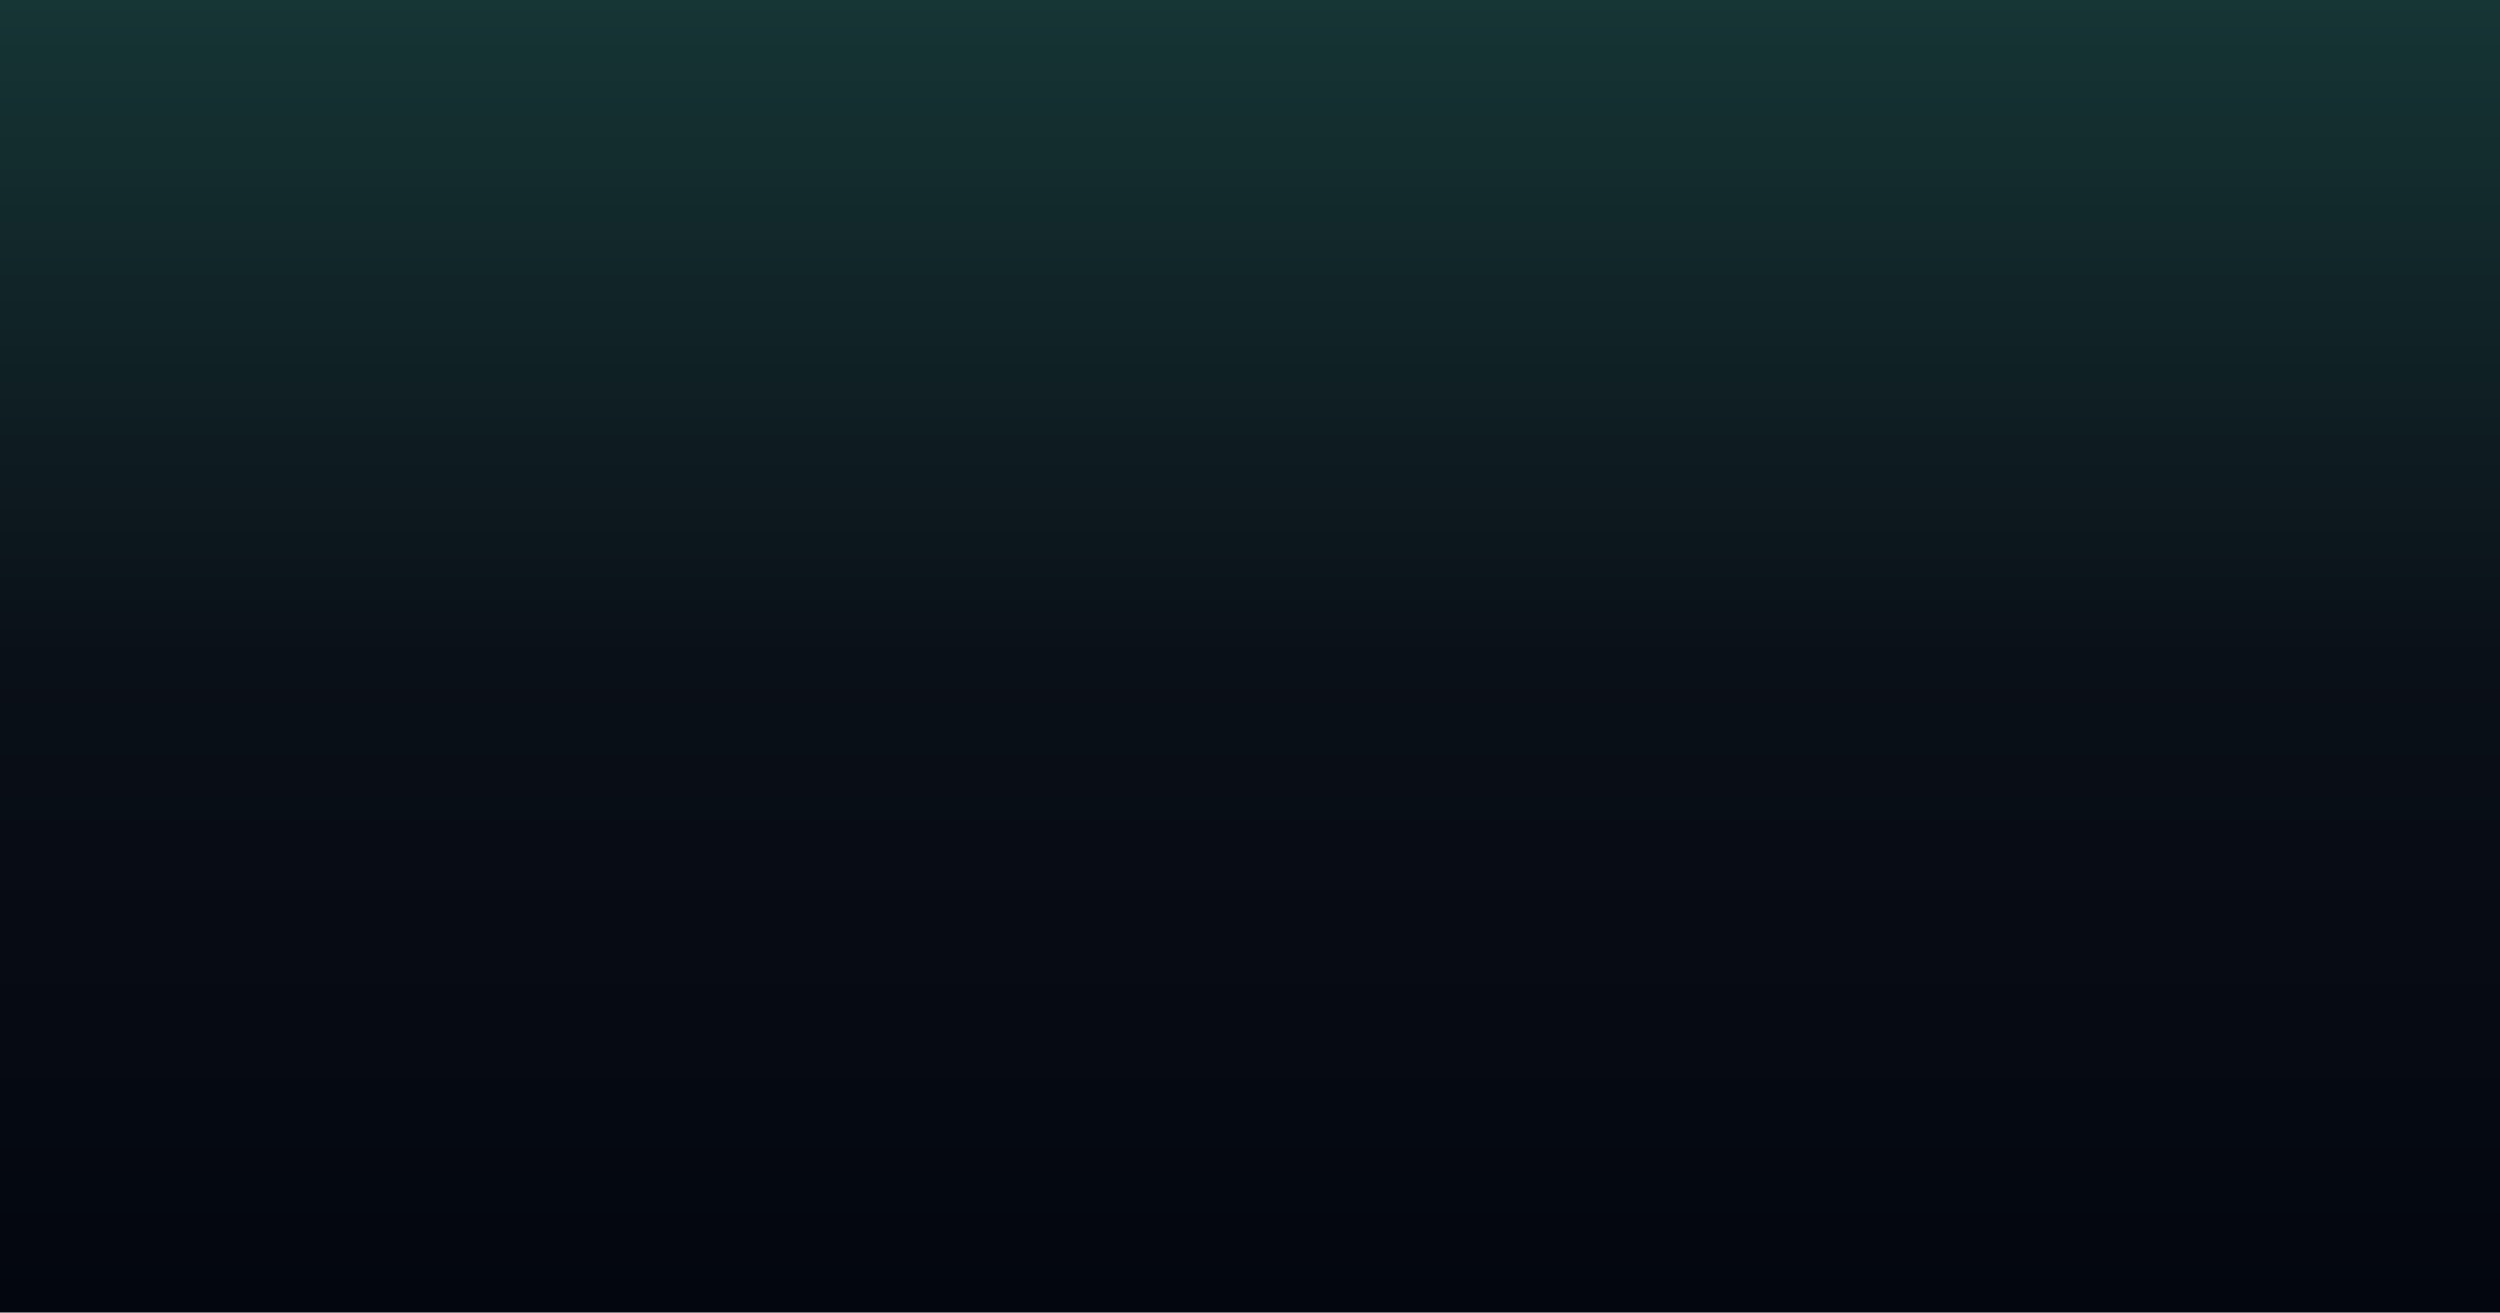
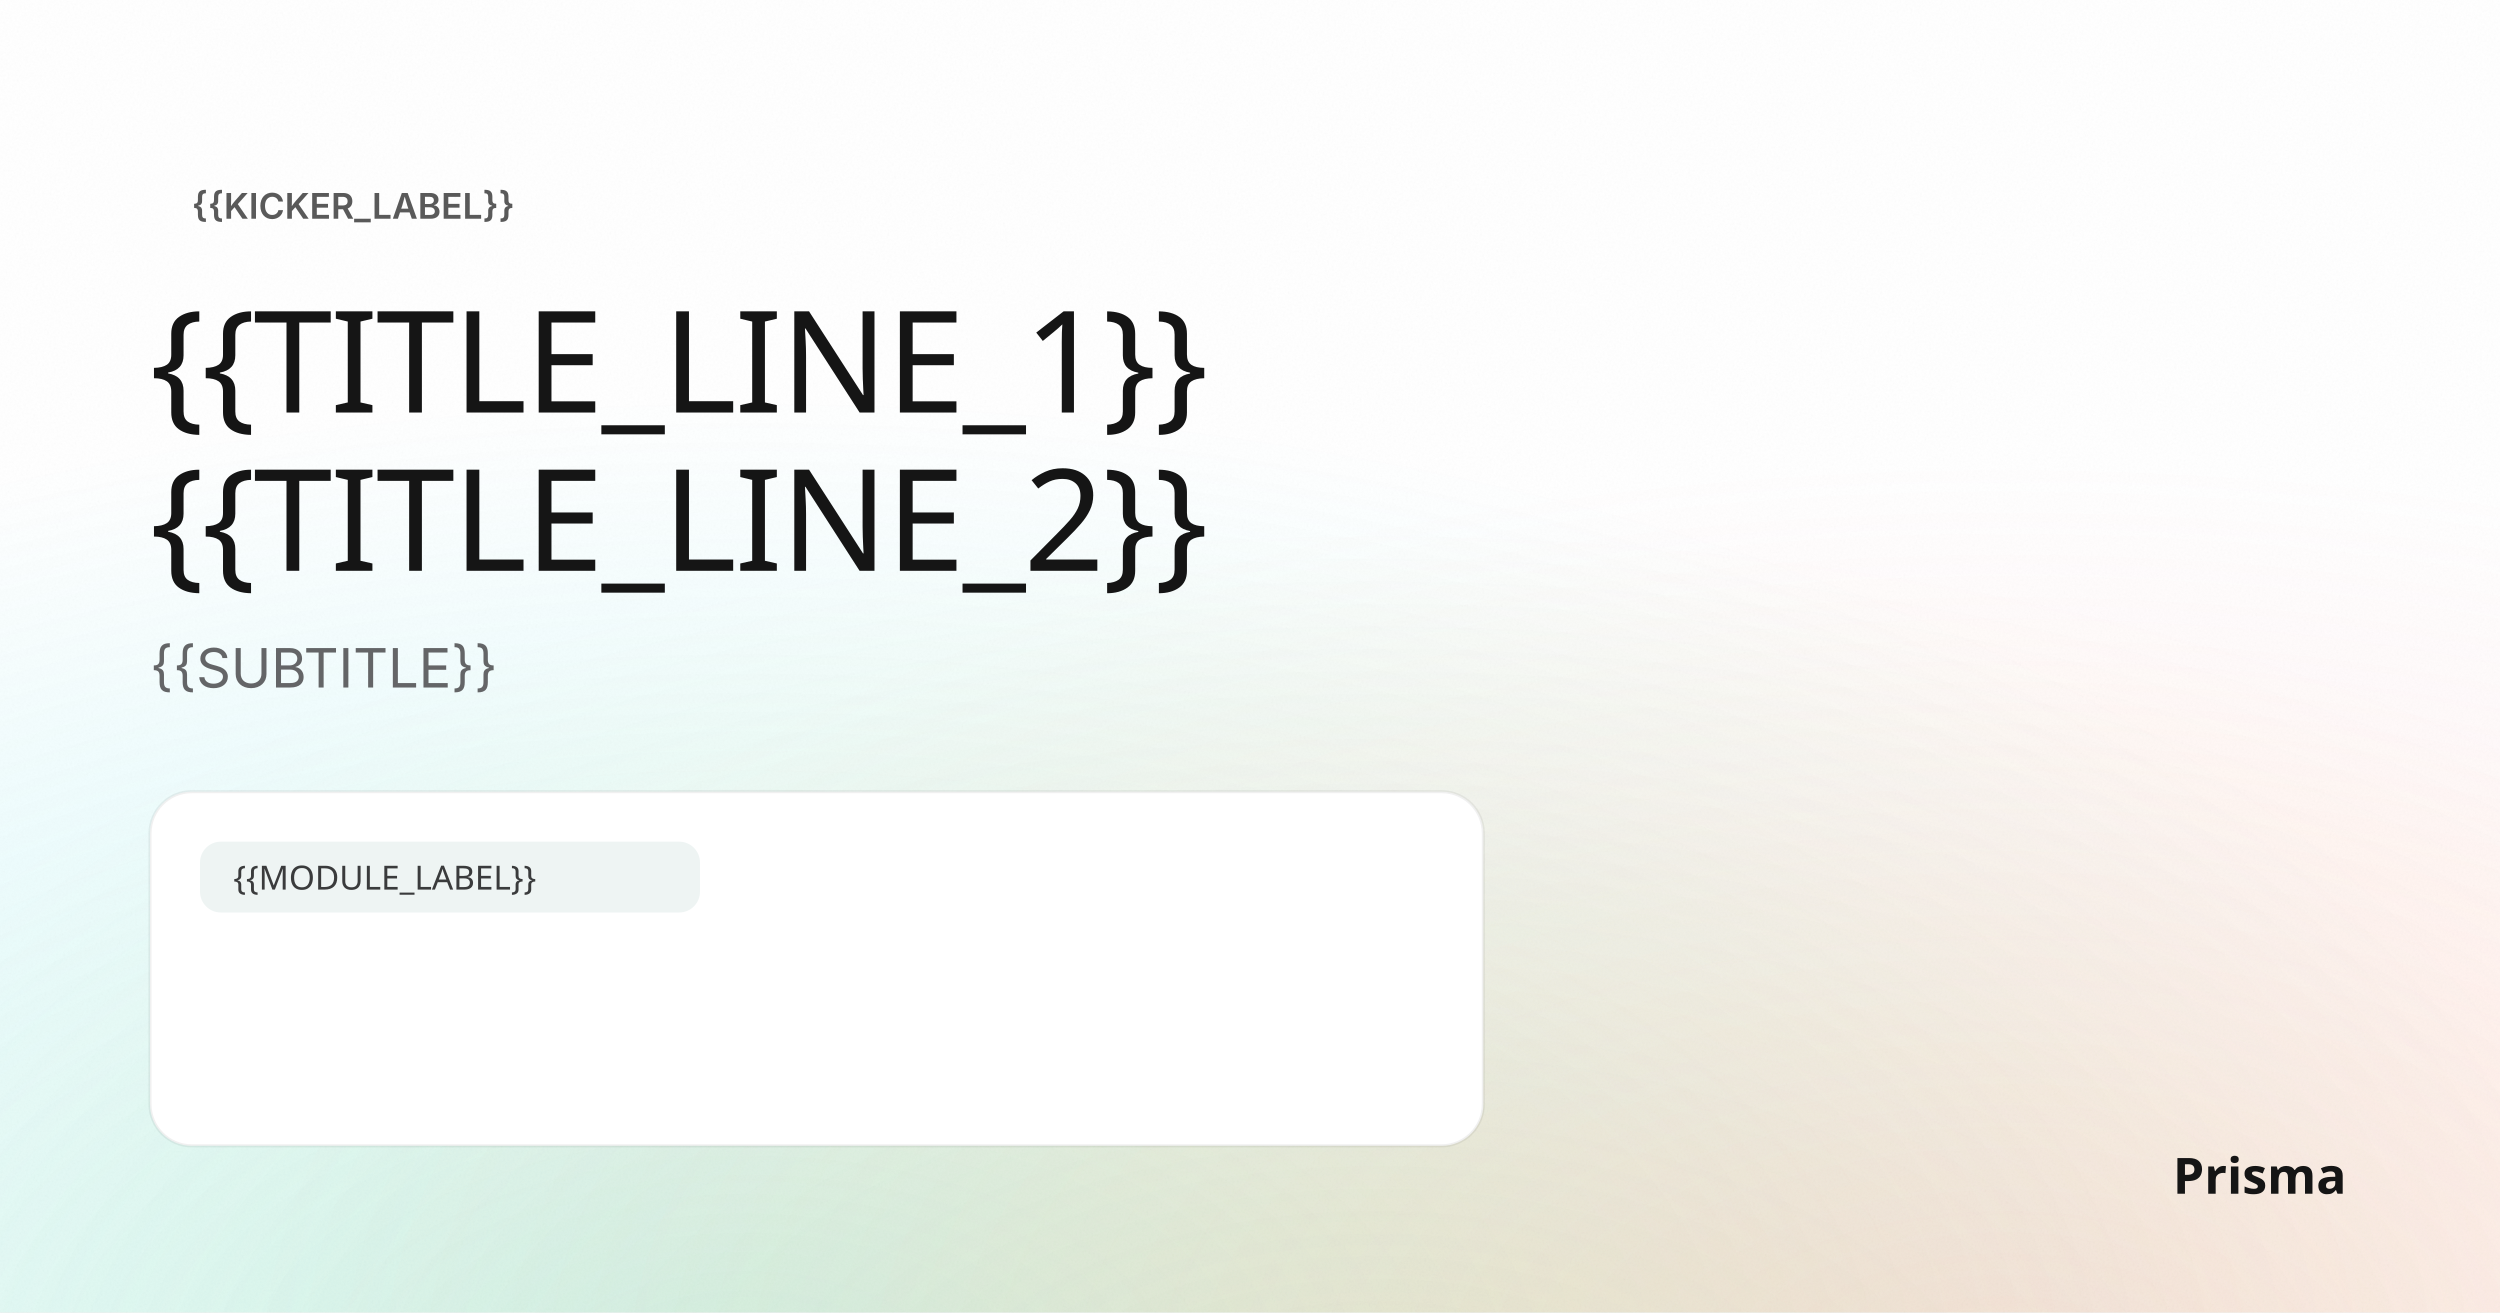
- <svg xmlns="http://www.w3.org/2000/svg" width="1200" height="630" viewBox="0 0 1200 630" fill="none" role="img" aria-labelledby="cover-title cover-desc">
+ <svg xmlns="http://www.w3.org/2000/svg" width="1200" height="630" viewBox="0 0 1200 630" fill="none">
  <defs>
-     <linearGradient id="bg" x1="0" y1="0" x2="0" y2="1">
-       <stop offset="0" stop-color="#163535" />
-       <stop offset="0.5" stop-color="#0A1018" />
-       <stop offset="1" stop-color="#03060E" />
-     </linearGradient>
-     <filter id="accentGlow" x="-50%" y="-50%" width="200%" height="200%">
-       <feDropShadow dx="0" dy="0" stdDeviation="12" flood-color="{{ACCENT}}" flood-opacity="0.35" />
+     <radialGradient id="wash-cyan" cx="0.30" cy="1.05" r="0.75">
+       <stop offset="0%" stop-color="#01d7e4" stop-opacity="0.20" />
+       <stop offset="100%" stop-color="#01d7e4" stop-opacity="0" />
+     </radialGradient>
+     <radialGradient id="wash-yellow" cx="0.55" cy="1.10" r="0.70">
+       <stop offset="0%" stop-color="#f3c306" stop-opacity="0.16" />
+       <stop offset="100%" stop-color="#f3c306" stop-opacity="0" />
+     </radialGradient>
+     <radialGradient id="wash-red" cx="0.80" cy="1.05" r="0.70">
+       <stop offset="0%" stop-color="#ff7682" stop-opacity="0.17" />
+       <stop offset="100%" stop-color="#ff7682" stop-opacity="0" />
+     </radialGradient>
+     <filter id="grain">
+       <feTurbulence type="fractalNoise" baseFrequency="0.9" numOctaves="2" stitchTiles="stitch" />
+       <feColorMatrix type="saturate" values="0" />
    </filter>
  </defs>
  <g id="background">
-     <rect width="1200" height="630" fill="url(#bg)" />
+     <rect width="1200" height="630" fill="#ffffff" />
+     <rect width="1200" height="630" fill="url(#wash-cyan)" />
+     <rect width="1200" height="630" fill="url(#wash-yellow)" />
+     <rect width="1200" height="630" fill="url(#wash-red)" />
+     <rect width="1200" height="630" filter="url(#grain)" opacity="0.05" style="mix-blend-mode:multiply" />
  </g>
-   <g id="badge" filter="url(#accentGlow)">
-     <rect x="60" y="60" rx="24" ry="24" width="340" height="48" fill="none" stroke="{{ACCENT}}" stroke-width="3" />
-     <text x="84" y="91" font-family="Mona Sans, sans-serif" font-weight="800" font-size="24" letter-spacing="1" fill="{{ACCENT}}">{{BADGE}}</text>
+   <g id="kicker">
+     <circle cx="77" cy="99" r="4.5" fill="{{ACCENT_HEX}}" />
+     <text x="92" y="105" font-family="Inter" font-weight="600" font-size="17" fill="rgba(21,21,21,0.70)">{{KICKER_LABEL}}</text>
  </g>
  <g id="headline">
-     <text font-family="Mona Sans, sans-serif" font-weight="800" font-size="80" fill="{{TITLE_COLOR}}">
-       <tspan x="60" y="300">{{TITLE_LINE_1}}</tspan>
-       <tspan x="60" dy="96">{{TITLE_LINE_2}}</tspan>
-       <tspan x="60" dy="96">{{TITLE_LINE_3}}</tspan>
+     <text font-family="Sora" font-weight="500" font-size="68" fill="#151515" letter-spacing="-1">
+       <tspan x="72" y="198">{{TITLE_LINE_1}}</tspan>
+       <tspan x="72" dy="76">{{TITLE_LINE_2}}</tspan>
    </text>
-     <text id="subtitle" x="60" y="520" font-family="Inter, sans-serif" font-weight="400" font-size="32" fill="{{SUBTITLE_COLOR}}">{{SUBTITLE}}</text>
+     <text x="72" y="330" font-family="Inter" font-weight="400" font-size="26" fill="#646567">{{SUBTITLE}}</text>
  </g>
-   <g id="brand" transform="translate(990,522) scale(1.6667)" aria-label="Prisma">
-     <path fill-rule="evenodd" clip-rule="evenodd" fill="{{TITLE_COLOR}}" d="M0.21 19.007C-0.066 18.573 -0.07 18.019 0.199 17.58L10.328 1.057C10.892 0.138 12.252 0.218 12.703 1.197L21.957 21.271C22.3 22.015 21.905 22.892 21.119 23.127L6.725 27.446C6.146 27.619 5.522 27.387 5.198 26.876L0.21 19.007ZM11.497 5.888C11.595 5.402 12.261 5.332 12.457 5.787L18.84 20.557C18.96 20.835 18.811 21.156 18.52 21.242L8.575 24.211C8.209 24.32 7.859 24.001 7.934 23.627L11.497 5.888ZM48.495 21.137H51.323V10.772H48.495V21.137ZM48.374 8.093C48.374 7.172 48.888 6.712 49.914 6.712C50.939 6.712 51.453 7.172 51.453 8.093C51.453 8.532 51.324 8.873 51.068 9.117C50.811 9.362 50.427 9.483 49.914 9.483C48.888 9.483 48.374 9.02 48.374 8.093ZM87.171 16.335L86.077 16.372C85.255 16.397 84.643 16.546 84.241 16.817C83.839 17.089 83.639 17.503 83.639 18.06C83.639 18.857 84.096 19.256 85.011 19.256C85.666 19.256 86.19 19.067 86.582 18.69C86.974 18.313 87.171 17.812 87.171 17.188V16.335ZM88.005 21.137L87.458 19.728H87.384C86.908 20.328 86.418 20.744 85.914 20.976C85.411 21.207 84.754 21.323 83.945 21.323C82.949 21.323 82.166 21.039 81.594 20.47C81.023 19.902 80.737 19.092 80.737 18.041C80.737 16.941 81.121 16.13 81.891 15.607C82.661 15.085 83.821 14.796 85.372 14.74L87.171 14.685V14.23C87.171 13.18 86.633 12.654 85.558 12.654C84.729 12.654 83.756 12.905 82.637 13.405L81.701 11.495C82.894 10.872 84.217 10.559 85.669 10.559C87.06 10.559 88.126 10.862 88.868 11.468C89.609 12.073 89.98 12.995 89.98 14.23V21.137H88.005ZM72.48 21.137H69.652V15.083C69.652 14.336 69.527 13.775 69.277 13.401C69.026 13.027 68.633 12.84 68.095 12.84C67.372 12.84 66.847 13.106 66.519 13.637C66.191 14.169 66.028 15.043 66.028 16.261V21.137H63.2V10.772H65.36L65.74 12.098H65.898C66.176 11.623 66.578 11.25 67.103 10.981C67.628 10.712 68.231 10.578 68.911 10.578C70.462 10.578 71.513 11.085 72.063 12.098H72.313C72.591 11.616 73.001 11.242 73.542 10.976C74.083 10.71 74.693 10.578 75.373 10.578C76.547 10.578 77.436 10.879 78.038 11.482C78.641 12.084 78.942 13.05 78.942 14.379V21.137H76.105V15.083C76.105 14.336 75.98 13.775 75.73 13.401C75.479 13.027 75.085 12.84 74.547 12.84C73.856 12.84 73.338 13.087 72.995 13.582C72.652 14.076 72.48 14.861 72.48 15.936V21.137ZM60.17 20.488C60.909 19.932 61.278 19.123 61.278 18.059C61.278 17.547 61.189 17.105 61.009 16.734C60.83 16.363 60.552 16.035 60.175 15.751C59.798 15.467 59.205 15.161 58.395 14.833C57.486 14.469 56.898 14.193 56.629 14.008C56.36 13.823 56.225 13.603 56.225 13.35C56.225 12.899 56.643 12.673 57.477 12.673C57.947 12.673 58.407 12.744 58.858 12.886C59.309 13.028 59.795 13.21 60.314 13.433L61.167 11.394C59.986 10.85 58.772 10.578 57.523 10.578C56.213 10.578 55.201 10.829 54.487 11.333C53.773 11.837 53.416 12.55 53.416 13.47C53.416 14.008 53.501 14.461 53.671 14.829C53.841 15.196 54.113 15.522 54.487 15.806C54.861 16.091 55.447 16.4 56.244 16.734C56.8 16.969 57.245 17.174 57.579 17.35C57.913 17.526 58.148 17.684 58.284 17.823C58.419 17.962 58.488 18.143 58.488 18.366C58.488 18.959 57.974 19.255 56.948 19.255C56.448 19.255 55.868 19.172 55.21 19.005C54.552 18.838 53.96 18.631 53.435 18.384V20.72C53.898 20.918 54.396 21.068 54.928 21.17C55.459 21.272 56.101 21.323 56.856 21.323C58.327 21.323 59.431 21.045 60.17 20.488ZM46.995 10.661C46.741 10.605 46.423 10.578 46.04 10.578C45.397 10.578 44.802 10.755 44.255 11.111C43.708 11.466 43.274 11.934 42.952 12.515H42.814L42.396 10.772H40.255V21.137H43.082V15.862C43.082 15.028 43.334 14.379 43.838 13.915C44.342 13.451 45.045 13.22 45.947 13.22C46.275 13.22 46.553 13.251 46.782 13.312L46.995 10.661ZM31.932 13.961H32.877C33.761 13.961 34.422 13.787 34.861 13.438C35.3 13.089 35.52 12.58 35.52 11.912C35.52 11.239 35.336 10.741 34.968 10.42C34.6 10.098 34.024 9.938 33.239 9.938H31.932V13.961ZM38.421 11.811C38.421 13.269 37.966 14.385 37.054 15.157C36.142 15.93 34.846 16.316 33.165 16.316H31.932V21.137H29.058V7.583H33.387C35.032 7.583 36.281 7.937 37.138 8.645C37.994 9.352 38.421 10.408 38.421 11.811Z" />
+   <g id="module">
+     <g>
+       <rect x="72" y="380" width="640" height="170" rx="20" fill="#ffffff" stroke="rgba(0,0,0,0.06)" stroke-width="1.5" />
+       <rect x="96" y="404" width="240" height="34" rx="10" fill="#eef4f3" />
+       <text x="112" y="427" font-family="Mona Sans Mono" font-weight="500" font-size="16" fill="#3a3b3c">{{MODULE_LABEL}}</text>
+     </g>
+   </g>
+   <g id="brand">
+     <text x="1043" y="573" font-family="Sora" font-weight="600" font-size="24" fill="#151515">Prisma</text>
  </g>
</svg>
